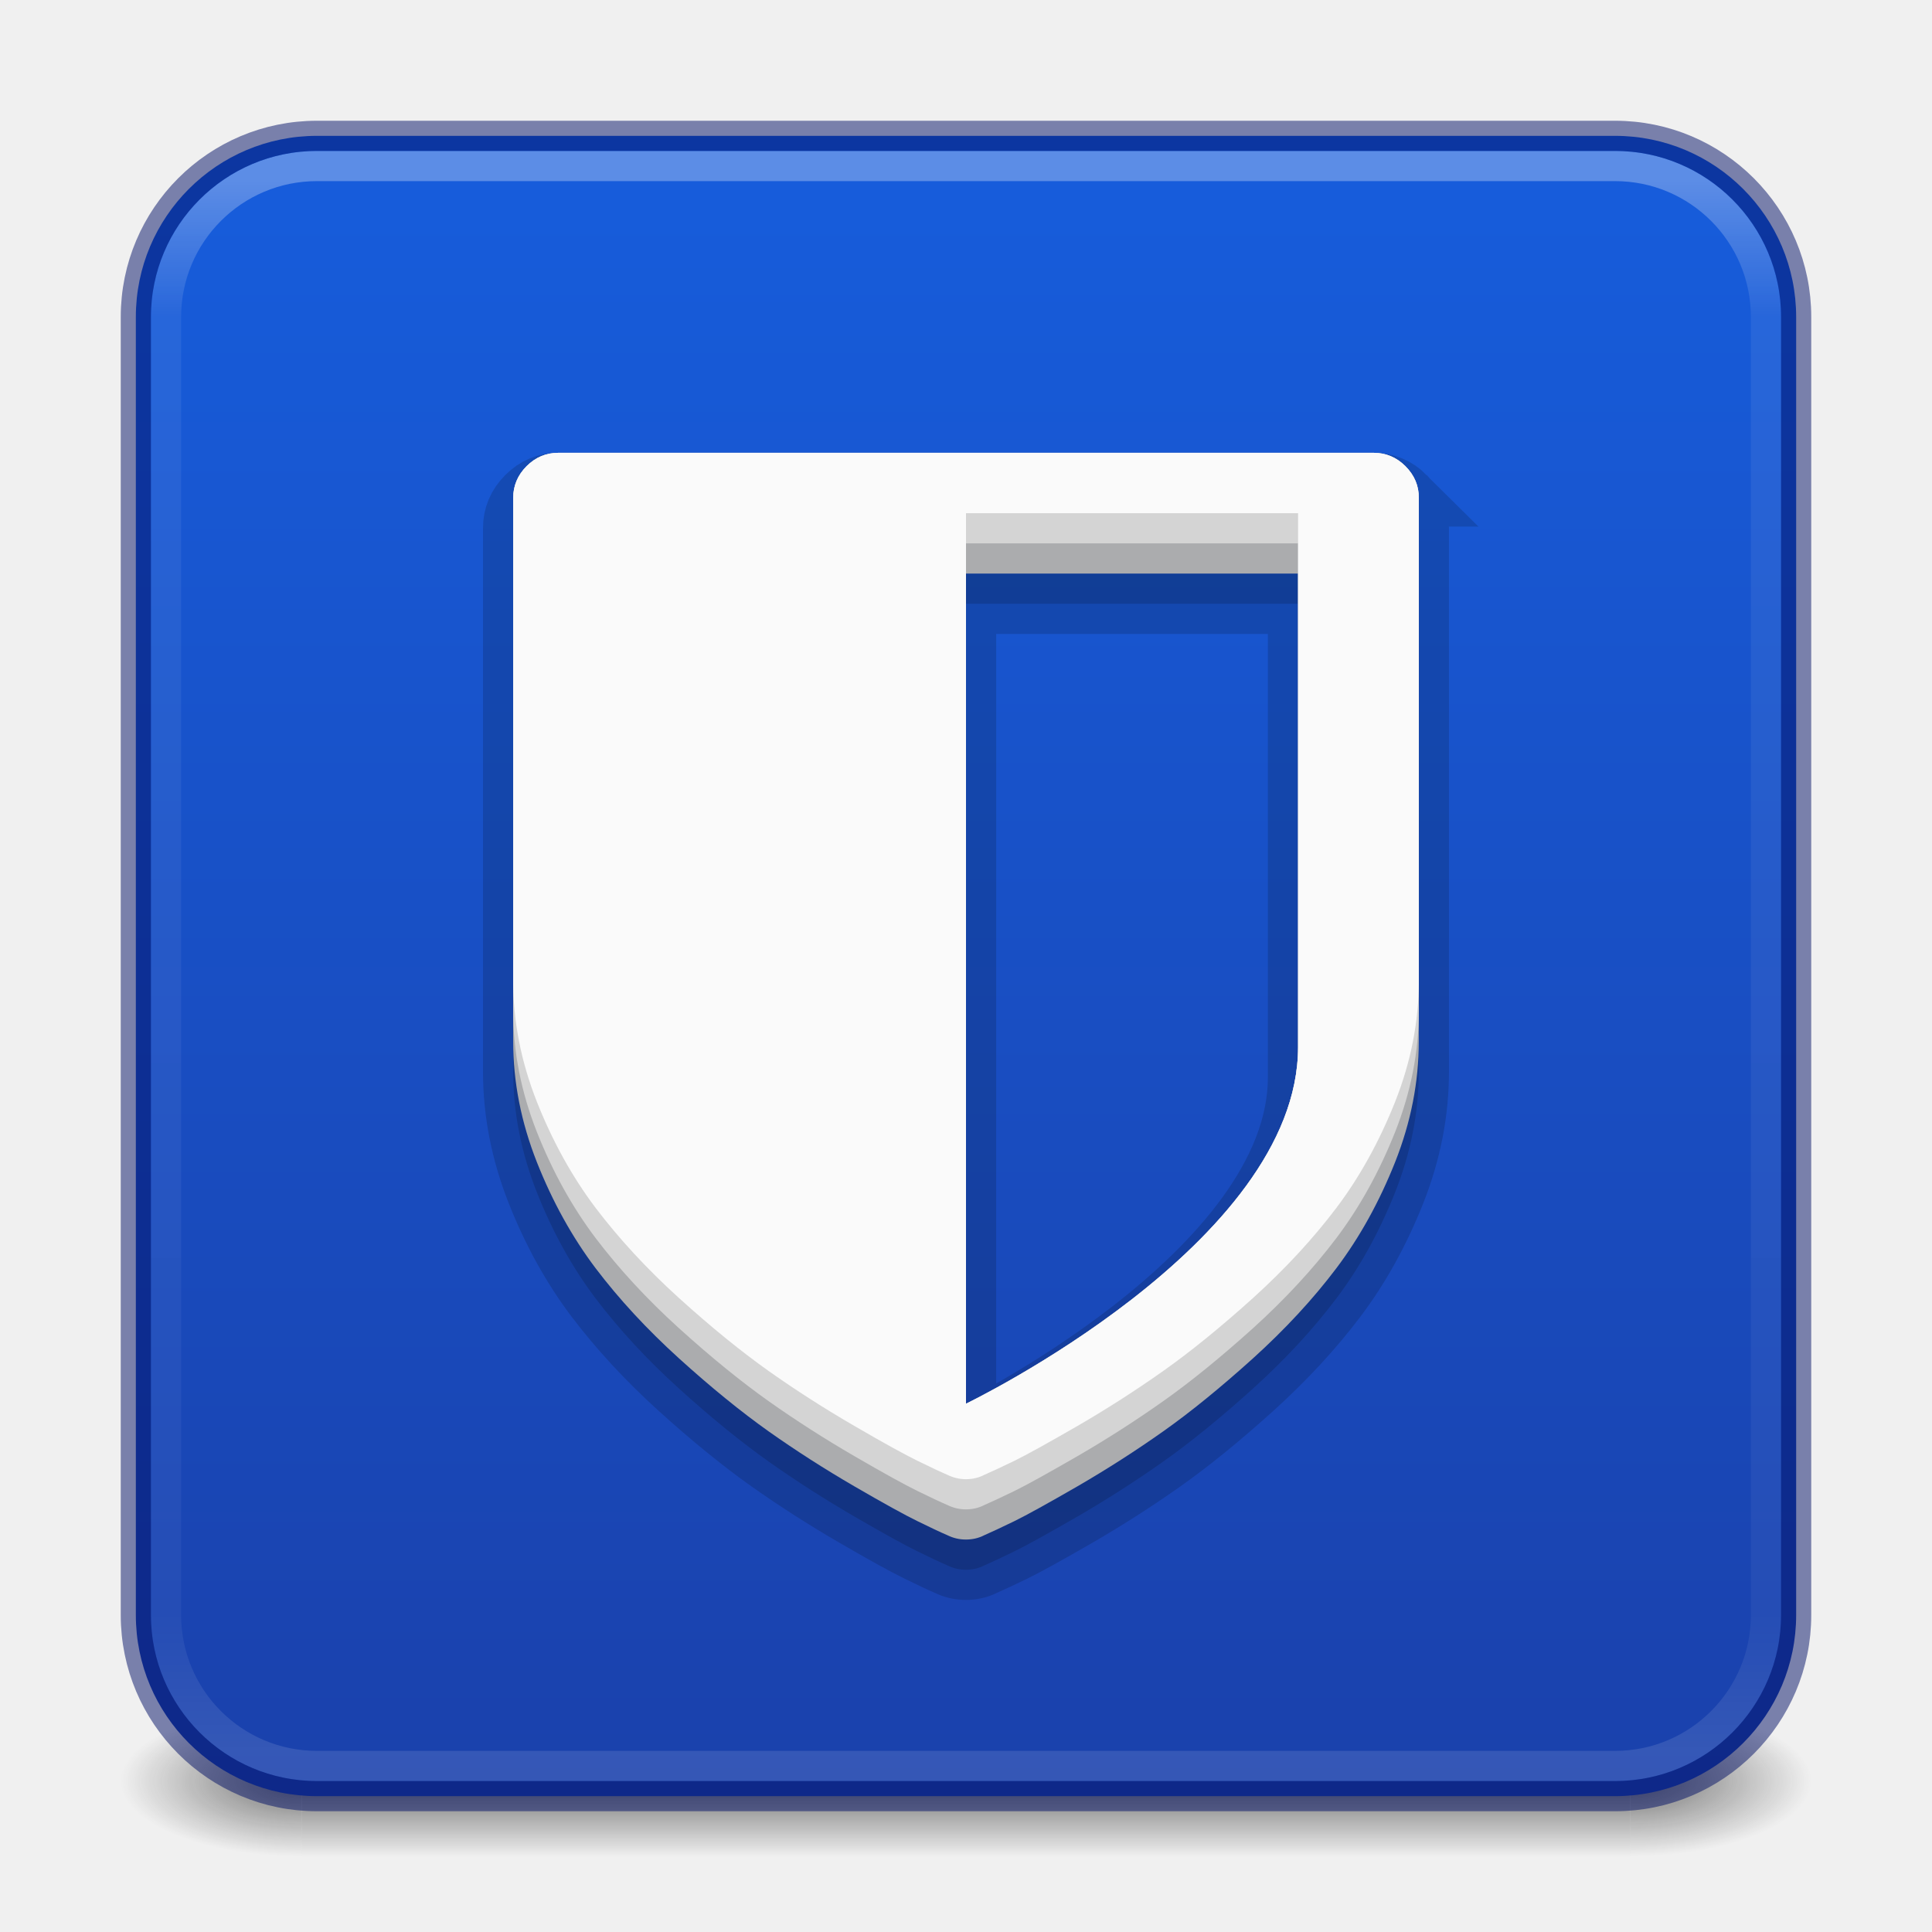
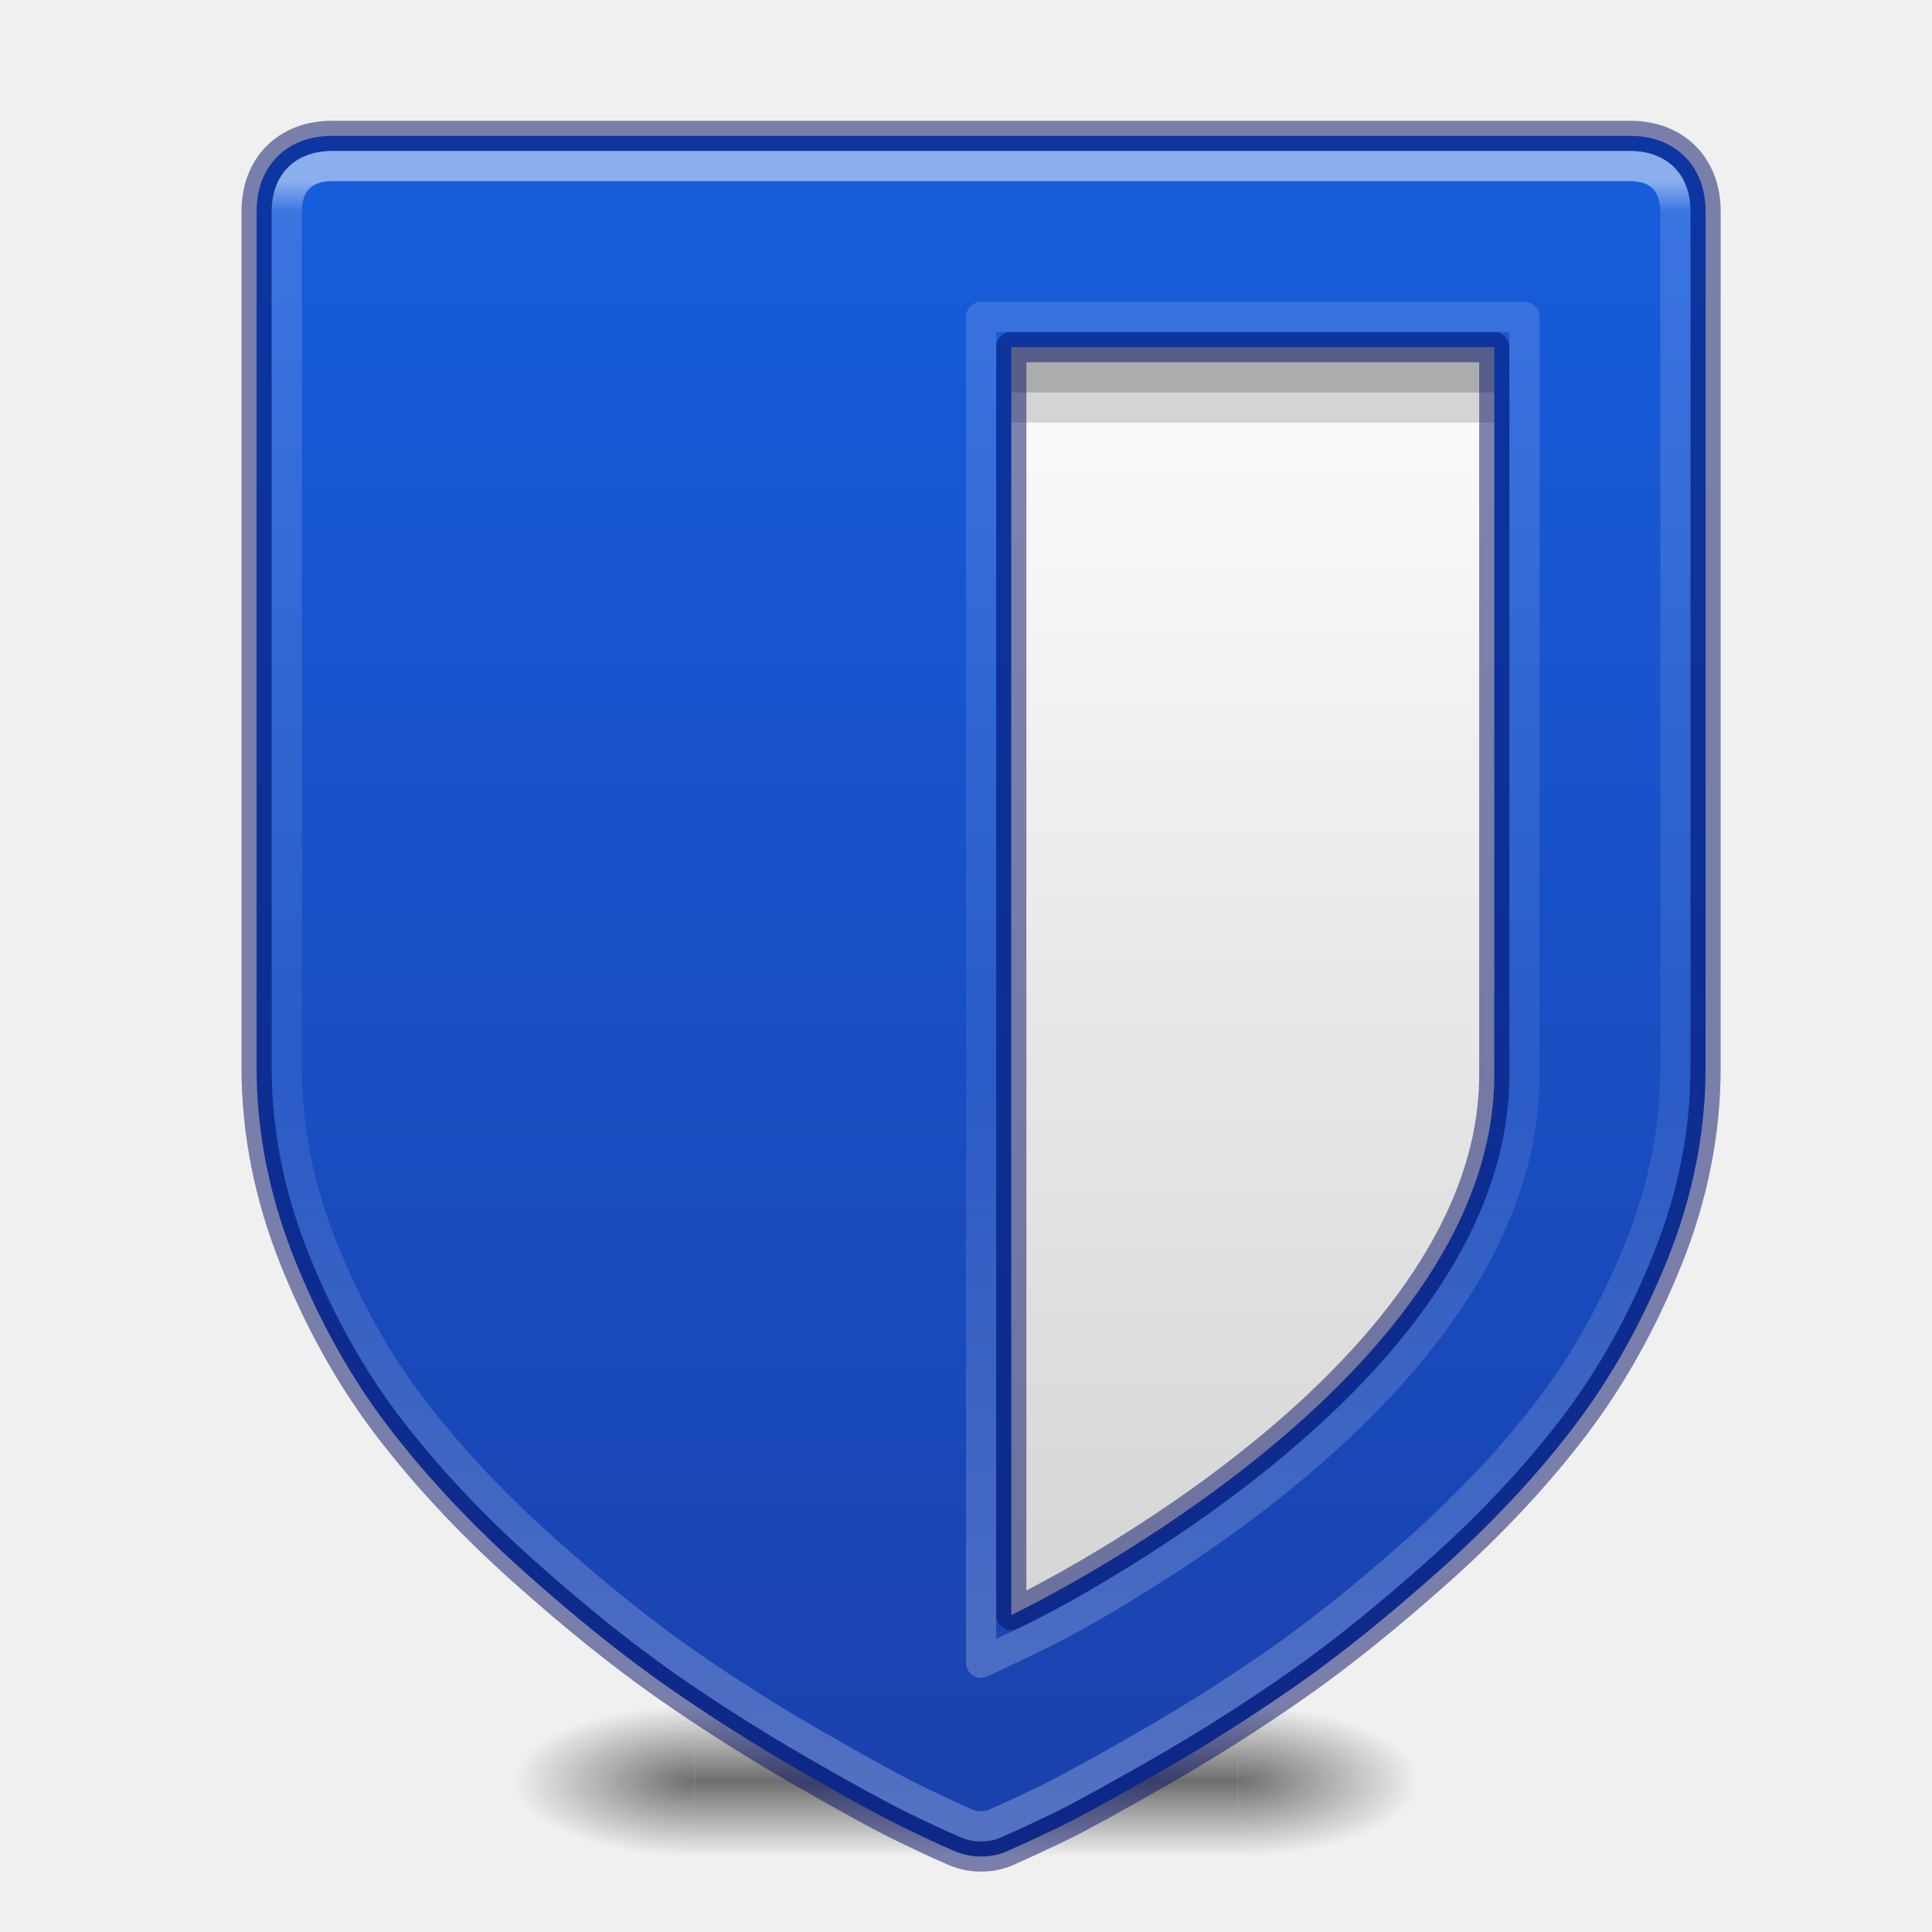
<svg xmlns="http://www.w3.org/2000/svg" xmlns:xlink="http://www.w3.org/1999/xlink" width="64" height="64" viewBox="0 0 64 64" fill="none" version="1.1" id="svg4" xml:space="preserve">
  <defs id="defs4">
-     <linearGradient y2="42.053" x2="37.962" y1="5.848" x1="37.962" gradientTransform="matrix(1.432432,0,0,1.436283,-2.378375,-2.399544)" gradientUnits="userSpaceOnUse" id="linearGradient3904" xlink:href="#linearGradient4270" />
-     <linearGradient id="linearGradient4270">
-       <stop id="stop4272" style="stop-color:#ffffff;stop-opacity:1" offset="0" />
-       <stop id="stop4274" style="stop-color:#ffffff;stop-opacity:0.235" offset="0.087" />
-       <stop id="stop4276" style="stop-color:#ffffff;stop-opacity:0.157" offset="0.913" />
-       <stop id="stop4278" style="stop-color:#ffffff;stop-opacity:0.392" offset="1" />
+     <linearGradient id="linearGradient15">
+       <stop style="stop-color:#fafafa;stop-opacity:1;" offset="0" id="stop15" />
+       <stop style="stop-color:#d4d4d4;stop-opacity:1;" offset="1" id="stop16" />
+     </linearGradient>
+     <linearGradient id="linearGradient10">
+       <stop style="stop-color:#175ddc;stop-opacity:1;" offset="0" id="stop10" />
+       <stop style="stop-color:#1a41ac;stop-opacity:1;" offset="1" id="stop11" />
+     </linearGradient>
+     <linearGradient id="linearGradient4">
+       <stop style="stop-color:#ffffff;stop-opacity:1;" offset="0" id="stop4" />
+       <stop style="stop-color:#ffffff;stop-opacity:0.303;" offset="0.019" id="stop6" />
+       <stop style="stop-color:#ffffff;stop-opacity:0.147;" offset="0.546" id="stop7" />
+       <stop style="stop-color:#ffffff;stop-opacity:0.498;" offset="1" id="stop5" />
    </linearGradient>
    <linearGradient id="linearGradient3688-166-749-654">
      <stop offset="0" style="stop-color:#181818;stop-opacity:1" id="stop3088" />
      <stop offset="1" style="stop-color:#181818;stop-opacity:0" id="stop3090" />
    </linearGradient>
    <linearGradient id="linearGradient3702-501-757-795">
      <stop offset="0" style="stop-color:#181818;stop-opacity:0" id="stop3100" />
      <stop offset="0.5" style="stop-color:#181818;stop-opacity:1" id="stop3102" />
      <stop offset="1" style="stop-color:#181818;stop-opacity:0" id="stop3104" />
    </linearGradient>
-     <radialGradient cx="4.993" cy="43.5" r="2.5" fx="4.993" fy="43.5" id="radialGradient3337-2-2" xlink:href="#linearGradient3688-166-749-654" gradientUnits="userSpaceOnUse" gradientTransform="matrix(2.404541,0,0,1,41.98575,15.5)" />
-     <radialGradient cx="4.993" cy="43.5" r="2.5" fx="4.993" fy="43.5" id="radialGradient3339-1-4" xlink:href="#linearGradient3688-166-749-654" gradientUnits="userSpaceOnUse" gradientTransform="matrix(2.404541,0,0,1,-22.01424,-102.5)" />
-     <linearGradient x1="25.058" y1="47.028" x2="25.058" y2="39.999" id="linearGradient6394" xlink:href="#linearGradient3702-501-757-795" gradientUnits="userSpaceOnUse" gradientTransform="matrix(1.571429,0,0,0.7142857,-5.714285,27.92857)" />
-     <linearGradient xlink:href="#linearGradient2" id="linearGradient899" x1="31.781" y1="4.927" x2="31.781" y2="59.148" gradientUnits="userSpaceOnUse" />
-     <linearGradient id="linearGradient2">
-       <stop style="stop-color:#175ddc;stop-opacity:1;" offset="0" id="stop3-3" />
-       <stop style="stop-color:#1a41ac;stop-opacity:1;" offset="1" id="stop4-5" />
-     </linearGradient>
+     <radialGradient cx="4.993" cy="43.5" r="2.5" fx="4.993" fy="43.5" id="radialGradient3337-2-2" xlink:href="#linearGradient3688-166-749-654" gradientUnits="userSpaceOnUse" gradientTransform="matrix(2.404541,0,0,1,28.98576,15.5)" />
+     <radialGradient cx="4.993" cy="43.5" r="2.5" fx="4.993" fy="43.5" id="radialGradient3339-1-4" xlink:href="#linearGradient3688-166-749-654" gradientUnits="userSpaceOnUse" gradientTransform="matrix(2.404541,0,0,1,-35.01424,-102.5)" />
+     <linearGradient x1="25.058" y1="47.028" x2="25.058" y2="39.999" id="linearGradient6394" xlink:href="#linearGradient3702-501-757-795" gradientUnits="userSpaceOnUse" gradientTransform="matrix(0.6428572,0,0,0.7142857,16.57143,27.92857)" />
    <style id="style1">.g{fill:#000;}.g,.h,.i{stroke-width:0px;}.h{fill:url(#e);}.i{fill:#fff;}</style>
    <style id="style1-6">.cls-1{fill:#fff;}</style>
    <style id="style1-67">.cls-1{fill:#fff;}</style>
+     <linearGradient xlink:href="#linearGradient4" id="linearGradient5" x1="32.5" y1="6" x2="32.5" y2="60" gradientUnits="userSpaceOnUse" />
+     <linearGradient xlink:href="#linearGradient10" id="linearGradient11" x1="32.5" y1="5" x2="32.5" y2="61" gradientUnits="userSpaceOnUse" />
+     <linearGradient xlink:href="#linearGradient15" id="linearGradient16" x1="41" y1="14" x2="41" y2="55" gradientUnits="userSpaceOnUse" />
  </defs>
+   <path style="opacity:1;fill:#abacae;fill-opacity:1;stroke:none;stroke-width:1;stroke-linecap:round;stroke-linejoin:round;stroke-dasharray:none;stroke-opacity:1" d="m 50.5,10.5 h -18 V 55.08 C 33,55 40.726,51.087 43.77,47.814 46.955,44.389 50.5,41 50.5,35.5 Z" id="path11" />
  <g id="g866">
-     <rect style="opacity:0.6;fill:url(#radialGradient3337-2-2);fill-opacity:1;stroke:none;stroke-width:1.062" id="rect2801-5-5-7-9" y="56.5" x="54" height="5" width="6" />
-     <rect style="opacity:0.6;fill:url(#radialGradient3339-1-4);fill-opacity:1;stroke:none;stroke-width:1.062" id="rect3696-3-0-3-7" transform="scale(-1)" y="-61.5" x="-10" height="5" width="6" />
-     <rect style="opacity:0.6;fill:url(#linearGradient6394);fill-opacity:1;stroke:none;stroke-width:1.062" id="rect3700-5-6-8-4" y="56.5" x="10" height="5" width="44" />
+     <rect style="opacity:0.6;fill:url(#radialGradient3337-2-2);fill-opacity:1;stroke:none;stroke-width:1.062" id="rect2801-5-5-7-9" y="56.5" x="41" height="5" width="6" />
+     <rect style="opacity:0.6;fill:url(#radialGradient3339-1-4);fill-opacity:1;stroke:none;stroke-width:1.062" id="rect3696-3-0-3-7" transform="scale(-1)" y="-61.5" x="-23" height="5" width="6" />
+     <rect style="opacity:0.6;fill:url(#linearGradient6394);fill-opacity:1;stroke:none;stroke-width:0.679" id="rect3700-5-6-8-4" y="56.5" x="23" height="5" width="18" />
  </g>
-   <rect width="55" height="55" rx="6" ry="6" x="4.5" y="4.5" id="rect5505-21-3-8-5-2-9" style="color:#000000;display:inline;overflow:visible;visibility:visible;fill:url(#linearGradient899);fill-opacity:1;fill-rule:nonzero;stroke:none;stroke-width:1;marker:none;enable-background:accumulate" />
-   <rect style="opacity:0.3;fill:none;stroke:url(#linearGradient3904);stroke-width:1;stroke-linecap:round;stroke-linejoin:round;stroke-miterlimit:4;stroke-dasharray:none;stroke-dashoffset:0;stroke-opacity:1" id="rect6741" y="5.5" x="5.5" ry="5" rx="5" height="53" width="53" />
-   <rect style="color:#000000;display:inline;overflow:visible;visibility:visible;opacity:0.5;fill:none;stroke:#020f66;stroke-width:1;stroke-linecap:round;stroke-linejoin:round;stroke-miterlimit:4;stroke-dasharray:none;stroke-dashoffset:0;stroke-opacity:1;marker:none;enable-background:accumulate" id="rect5505-21-9" y="4.5" x="4.5" ry="6" rx="6" height="55" width="55" />
-   <path d="M 46.556,16.444 C 46.258,16.147 45.905,16 45.502,16 H 18.498 c -0.408,0 -0.756,0.147 -1.053,0.444 C 17.147,16.742 17,17.094 17,17.497 v 18 c 0,1.342 0.261,2.674 0.783,3.997 0.522,1.319 1.173,2.491 1.947,3.517 0.774,1.021 1.695,2.019 2.766,2.99 1.072,0.971 2.061,1.772 2.963,2.413 0.907,0.641 1.85,1.245 2.835,1.818 0.985,0.572 1.685,0.957 2.098,1.158 0.412,0.201 0.747,0.362 0.994,0.467 C 31.574,51.95 31.776,52 31.995,52 c 0.22,0 0.421,-0.046 0.609,-0.142 0.252,-0.11 0.582,-0.266 0.998,-0.467 0.412,-0.201 1.113,-0.591 2.098,-1.158 0.985,-0.572 1.928,-1.177 2.835,-1.818 0.907,-0.641 1.896,-1.447 2.968,-2.413 1.072,-0.971 1.992,-1.964 2.766,-2.99 0.774,-1.026 1.42,-2.193 1.947,-3.517 0.522,-1.319 0.783,-2.651 0.783,-3.997 V 17.502 c 0.005,-0.408 -0.147,-0.76 -0.444,-1.058 z M 43,35.688 C 43,42.204 32,47.5 32,47.5 V 20 h 11 z" fill="#ffffff" id="path3" style="opacity:0.15;fill:#000000;fill-opacity:1;stroke:#000000;stroke-width:2;stroke-dasharray:none;stroke-opacity:1" />
-   <path d="M 46.556,16.444 C 46.258,16.147 45.905,16 45.502,16 H 18.498 c -0.408,0 -0.756,0.147 -1.053,0.444 C 17.147,16.742 17,17.094 17,17.497 v 18 c 0,1.342 0.261,2.674 0.783,3.997 0.522,1.319 1.173,2.491 1.947,3.517 0.774,1.021 1.695,2.019 2.766,2.99 1.072,0.971 2.061,1.772 2.963,2.413 0.907,0.641 1.85,1.245 2.835,1.818 0.985,0.572 1.685,0.957 2.098,1.158 0.412,0.201 0.747,0.362 0.994,0.467 C 31.574,51.95 31.776,52 31.995,52 c 0.22,0 0.421,-0.046 0.609,-0.142 0.252,-0.11 0.582,-0.266 0.998,-0.467 0.412,-0.201 1.113,-0.591 2.098,-1.158 0.985,-0.572 1.928,-1.177 2.835,-1.818 0.907,-0.641 1.896,-1.447 2.968,-2.413 1.072,-0.971 1.992,-1.964 2.766,-2.99 0.774,-1.026 1.42,-2.193 1.947,-3.517 0.522,-1.319 0.783,-2.651 0.783,-3.997 V 17.502 c 0.005,-0.408 -0.147,-0.76 -0.444,-1.058 z M 43,35.688 C 43,42.204 32,47.5 32,47.5 V 20 h 11 z" fill="#ffffff" id="path2" style="opacity:0.15;fill:#000000;fill-opacity:1;stroke:none;stroke-width:0.165" />
-   <path d="M 46.556,15.444 C 46.258,15.147 45.905,15 45.502,15 H 18.498 c -0.408,0 -0.756,0.147 -1.053,0.444 C 17.147,15.742 17,16.094 17,16.497 v 18 c 0,1.342 0.261,2.674 0.783,3.997 0.522,1.319 1.173,2.491 1.947,3.517 0.774,1.021 1.695,2.019 2.766,2.99 1.072,0.971 2.061,1.772 2.963,2.413 0.907,0.641 1.85,1.245 2.835,1.818 0.985,0.572 1.685,0.957 2.098,1.158 0.412,0.201 0.747,0.362 0.994,0.467 0.188,0.092 0.389,0.142 0.609,0.142 0.22,0 0.421,-0.046 0.609,-0.142 0.252,-0.11 0.582,-0.266 0.998,-0.467 0.412,-0.201 1.113,-0.591 2.098,-1.158 0.985,-0.572 1.928,-1.177 2.835,-1.818 0.907,-0.641 1.896,-1.447 2.968,-2.413 1.072,-0.971 1.992,-1.964 2.766,-2.99 0.774,-1.026 1.42,-2.193 1.947,-3.517 0.522,-1.319 0.783,-2.651 0.783,-3.997 V 16.502 c 0.005,-0.408 -0.147,-0.76 -0.444,-1.058 z M 43,34.688 C 43,41.204 32,46.5 32,46.5 V 19 h 11 z" fill="#ffffff" id="path1" style="stroke-width:0.165;fill:#abacae" />
+   <path id="path12" style="opacity:1;fill:#d4d4d4;fill-opacity:1;stroke:none;stroke-width:1;stroke-linecap:round;stroke-linejoin:round;stroke-dasharray:none;stroke-opacity:1" d="M 32.5 13 L 32.5 55.08 C 33 55 40.726 51.087 43.77 47.814 C 46.955 44.389 50.5 41 50.5 35.5 L 50.5 13 L 32.5 13 z " />
+   <path id="path13" style="opacity:1;fill:url(#linearGradient16);fill-opacity:1;stroke:none;stroke-width:1;stroke-linecap:round;stroke-linejoin:round;stroke-dasharray:none;stroke-opacity:1" d="M 32.5 14 L 32.5 55.08 C 33 55 40.726 51.087 43.77 47.814 C 46.955 44.389 50.5 41 50.5 35.5 L 50.5 14 L 32.5 14 z " />
+   <path d="M 54,4.5 H 11 C 9.5,4.5 8.5,5.5 8.5,7 v 28.371 c 0,2.124 0.418,4.234 1.253,6.329 0.835,2.088 1.876,3.944 3.115,5.568 1.238,1.617 2.711,3.197 4.426,4.734 1.715,1.537 3.298,2.806 4.741,3.821 1.451,1.015 2.961,1.972 4.536,2.878 1.576,0.906 2.697,1.515 3.356,1.834 0.66,0.319 1.195,0.573 1.59,0.739 0.3,0.145 0.623,0.225 0.975,0.225 0.352,0 0.674,-0.072 0.975,-0.225 0.403,-0.174 0.931,-0.42 1.598,-0.739 0.66,-0.319 1.781,-0.935 3.356,-1.834 1.576,-0.906 3.085,-1.863 4.536,-2.878 1.451,-1.015 3.034,-2.291 4.749,-3.821 1.715,-1.537 3.188,-3.11 4.426,-4.734 1.239,-1.624 2.272,-3.473 3.114,-5.568 0.836,-2.088 1.253,-4.198 1.253,-6.329 L 56.5,7 C 56.5,5.5 55.5,4.5 54,4.5 Z M 49.5,35.603 C 49.5,45.92 33.5,53.5 33.5,53.5 v -42 h 16 z" fill="#ffffff" id="path1" style="opacity:1;fill:url(#linearGradient11);fill-opacity:1;stroke:#020f66;stroke-width:1;stroke-linejoin:round;stroke-dasharray:none;stroke-opacity:0.498" />
  <path id="path5" style="stroke-width:0.165" d="M 18.498 15 C 18.09 15 17.741 15.146 17.443 15.443 C 17.146 15.741 17 16.095 17 16.498 L 17 32.498 C 17 33.84 17.261 35.171 17.783 36.494 C 18.305 37.813 18.956 38.986 19.73 40.012 C 20.505 41.033 21.424 42.031 22.496 43.002 C 23.568 43.973 24.557 44.773 25.459 45.414 C 26.366 46.055 27.31 46.66 28.295 47.232 C 29.28 47.805 29.98 48.189 30.393 48.391 C 30.805 48.592 31.139 48.752 31.387 48.857 C 31.575 48.949 31.776 49 31.996 49 C 32.216 49 32.418 48.954 32.605 48.857 C 32.857 48.748 33.187 48.592 33.604 48.391 C 34.016 48.189 34.716 47.8 35.701 47.232 C 36.686 46.66 37.628 46.055 38.535 45.414 C 39.442 44.773 40.432 43.968 41.504 43.002 C 42.576 42.031 43.495 41.037 44.27 40.012 C 45.044 38.986 45.69 37.817 46.217 36.494 C 46.739 35.175 47 33.844 47 32.498 L 47 16.502 C 47.005 16.094 46.854 15.741 46.557 15.443 C 46.259 15.146 45.905 15 45.502 15 L 18.498 15 z M 32 17 L 43 17 L 43 19 L 43 32.688 L 43 34.688 C 43 41.203 32 46.5 32 46.5 L 32 44.5 L 32 19 L 32 17 z " />
  <path id="path7" style="stroke-width:0.165" d="M 18.498 15 C 18.09 15 17.741 15.146 17.443 15.443 C 17.146 15.741 17 16.095 17 16.498 L 17 32.498 C 17 33.84 17.261 35.171 17.783 36.494 C 18.305 37.813 18.956 38.986 19.73 40.012 C 20.505 41.033 21.424 42.031 22.496 43.002 C 23.568 43.973 24.557 44.773 25.459 45.414 C 26.366 46.055 27.31 46.66 28.295 47.232 C 29.28 47.805 29.98 48.189 30.393 48.391 C 30.805 48.592 31.139 48.752 31.387 48.857 C 31.575 48.949 31.776 49 31.996 49 C 32.216 49 32.418 48.954 32.605 48.857 C 32.857 48.748 33.187 48.592 33.604 48.391 C 34.016 48.189 34.716 47.8 35.701 47.232 C 36.686 46.66 37.628 46.055 38.535 45.414 C 39.442 44.773 40.432 43.968 41.504 43.002 C 42.576 42.031 43.495 41.037 44.27 40.012 C 45.044 38.986 45.69 37.817 46.217 36.494 C 46.739 35.175 47 33.844 47 32.498 L 47 16.502 C 47.005 16.094 46.854 15.741 46.557 15.443 C 46.259 15.146 45.905 15 45.502 15 L 18.498 15 z M 32 17 L 43 17 L 43 19 L 43 32.688 L 43 34.688 C 43 41.203 32 46.5 32 46.5 L 32 44.5 L 32 19 L 32 17 z " />
-   <path id="path8" style="fill:#d4d4d4;stroke-width:0.165" d="M 18.498 15 C 18.09 15 17.741 15.146 17.443 15.443 C 17.146 15.741 17 16.095 17 16.498 L 17 33.498 C 17 34.84 17.261 36.171 17.783 37.494 C 18.305 38.813 18.956 39.986 19.73 41.012 C 20.505 42.033 21.424 43.031 22.496 44.002 C 23.568 44.973 24.557 45.773 25.459 46.414 C 26.366 47.055 27.31 47.66 28.295 48.232 C 29.28 48.805 29.98 49.189 30.393 49.391 C 30.805 49.592 31.139 49.752 31.387 49.857 C 31.575 49.949 31.776 50 31.996 50 C 32.216 50 32.418 49.954 32.605 49.857 C 32.857 49.748 33.187 49.592 33.604 49.391 C 34.016 49.189 34.716 48.8 35.701 48.232 C 36.686 47.66 37.628 47.055 38.535 46.414 C 39.442 45.773 40.432 44.968 41.504 44.002 C 42.576 43.031 43.495 42.037 44.27 41.012 C 45.044 39.986 45.69 38.817 46.217 37.494 C 46.739 36.175 47 34.844 47 33.498 L 47 16.502 C 47.005 16.094 46.854 15.741 46.557 15.443 C 46.259 15.146 45.905 15 45.502 15 L 18.498 15 z M 32 18 L 43 18 L 43 19 L 43 33.688 L 43 34.688 C 43 41.203 32 46.5 32 46.5 L 32 45.5 L 32 19 L 32 18 z " />
-   <path id="path9" style="fill:#fafafa;stroke-width:0.165" d="M 18.498 15 C 18.09 15 17.741 15.146 17.443 15.443 C 17.146 15.741 17 16.095 17 16.498 L 17 32.498 C 17 33.84 17.261 35.171 17.783 36.494 C 18.305 37.813 18.956 38.986 19.73 40.012 C 20.505 41.033 21.424 42.031 22.496 43.002 C 23.568 43.973 24.557 44.773 25.459 45.414 C 26.366 46.055 27.31 46.66 28.295 47.232 C 29.28 47.805 29.98 48.189 30.393 48.391 C 30.805 48.592 31.139 48.752 31.387 48.857 C 31.575 48.949 31.776 49 31.996 49 C 32.216 49 32.418 48.954 32.605 48.857 C 32.857 48.748 33.187 48.592 33.604 48.391 C 34.016 48.189 34.716 47.8 35.701 47.232 C 36.686 46.66 37.628 46.055 38.535 45.414 C 39.442 44.773 40.432 43.968 41.504 43.002 C 42.576 42.031 43.495 41.037 44.27 40.012 C 45.044 38.986 45.69 37.817 46.217 36.494 C 46.739 35.175 47 33.844 47 32.498 L 47 16.502 C 47.005 16.094 46.854 15.741 46.557 15.443 C 46.259 15.146 45.905 15 45.502 15 L 18.498 15 z M 32 17 L 43 17 L 43 19 L 43 32.688 L 43 34.688 C 43 41.203 32 46.5 32 46.5 L 32 44.5 L 32 19 L 32 17 z " />
+   <path d="m 11,5.5 h 43 c 0.944,0 1.5,0.556 1.5,1.5 v 28.371 c -1.1e-5,1.997 -0.392,3.981 -1.182,5.955 -0.813,2.021 -1.802,3.791 -2.98,5.336 -1.196,1.568 -2.624,3.095 -4.297,4.594 -1.694,1.511 -3.246,2.761 -4.656,3.748 -1.426,0.997 -2.911,1.938 -4.459,2.828 -1.572,0.897 -2.664,1.497 -3.293,1.801 -0.665,0.318 -1.172,0.556 -1.562,0.725 l -0.027,0.012 -0.029,0.014 C 32.866,60.458 32.699,60.5 32.492,60.5 c -0.192,0 -0.37,-0.043 -0.539,-0.125 l -0.023,-0.012 -0.023,-0.01 C 31.53,60.195 31.021,59.953 30.363,59.635 29.728,59.328 28.641,58.737 27.07,57.834 25.519,56.942 24.033,56.002 22.609,55.006 21.203,54.017 19.653,52.775 17.961,51.258 16.288,49.758 14.858,48.223 13.662,46.662 12.483,45.116 11.488,43.339 10.684,41.328 9.892,39.344 9.5,37.36 9.5,35.371 V 7 C 9.5,6.056 10.056,5.5 11,5.5 Z m 21.5,5 v 44.58 l 1.428,-0.676 c 1.703,-0.807 3.146,-1.712 3.969,-2.227 2.268,-1.418 5.164,-3.481 7.6,-6.031 1.221,-1.278 2.341,-2.697 3.209,-4.227 C 49.795,39.999 50.5,37.877 50.5,35.604 V 10.5 Z" fill="#ffffff" id="path3" style="opacity:0.5;fill:none;fill-opacity:1;stroke:url(#linearGradient5);stroke-width:1;stroke-linejoin:round;stroke-dasharray:none;stroke-opacity:1" />
</svg>
